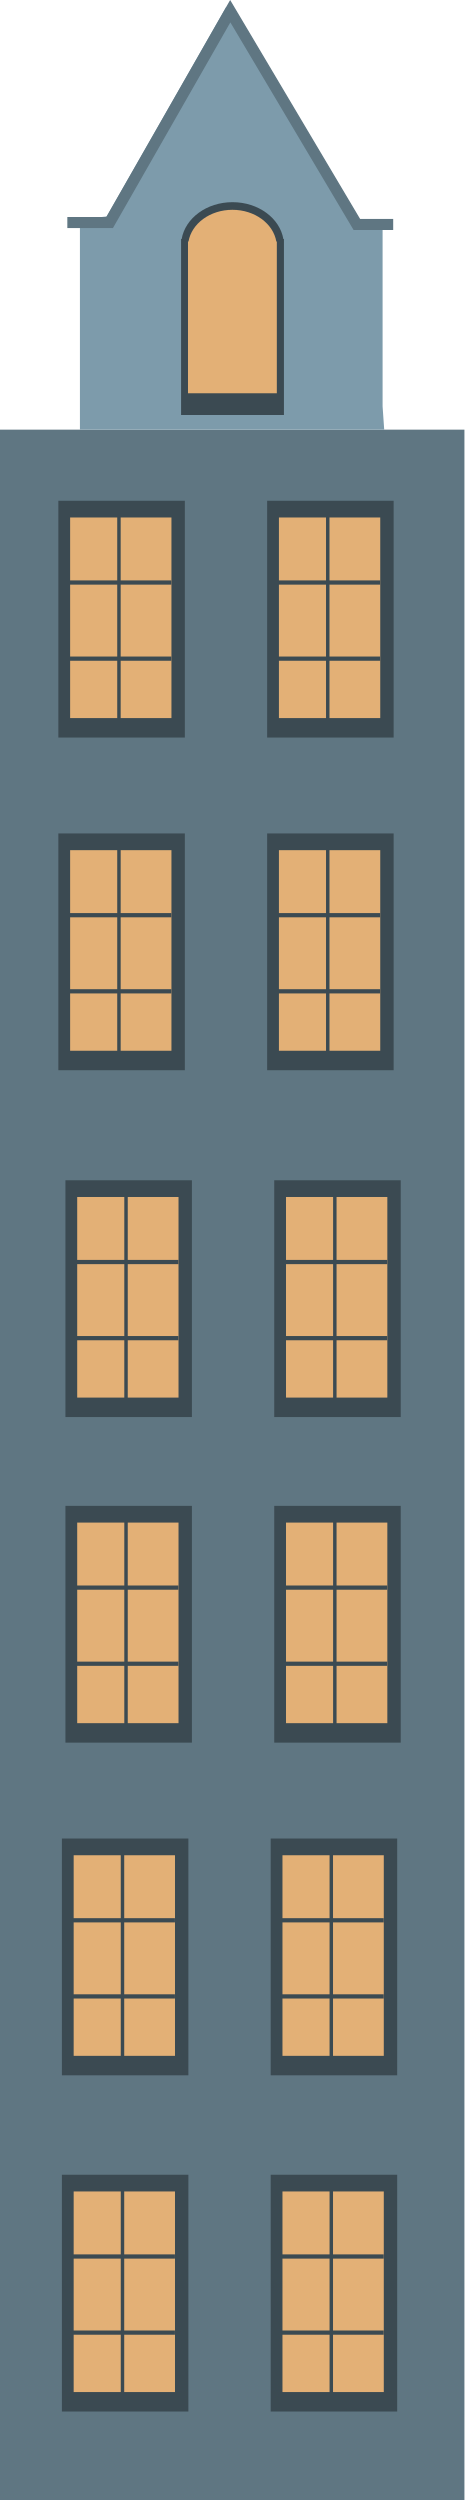
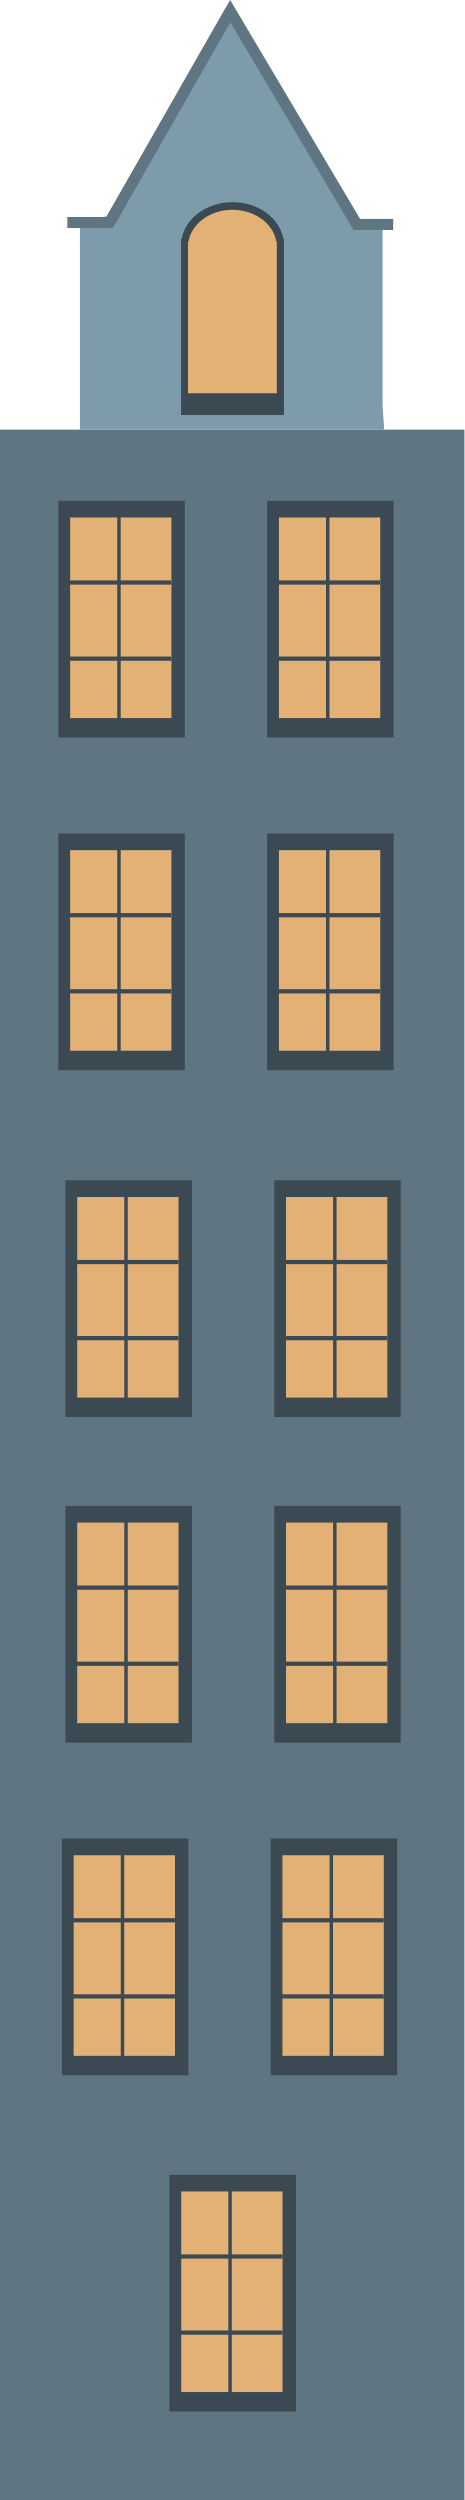
<svg xmlns="http://www.w3.org/2000/svg" width="73.398" height="395.098" viewBox="0 0 73.398 395.098">
  <defs>
    <style>.a,.e{fill:#5f7682;}.b{fill:#3b4a52;}.c{fill:#e3b076;}.d{fill:#7d9bab;}.e{stroke:#5f7682;stroke-miterlimit:10;stroke-width:0.227px;}</style>
  </defs>
  <g transform="translate(-1148.602 -104.426)">
    <rect class="a" width="73.398" height="327.196" transform="translate(1148.602 172.328)" />
    <g transform="translate(1158.941 290.954)">
      <rect class="b" width="19.991" height="37.422" transform="translate(0)" />
      <rect class="c" width="16.012" height="31.701" transform="translate(1.862 2.644)" />
      <g transform="translate(1.635 12.588)">
        <rect class="b" width="16.229" height="0.668" />
      </g>
      <g transform="translate(1.635 24.618)">
        <rect class="b" width="16.229" height="0.668" />
      </g>
      <g transform="translate(9.305 2.298)">
        <rect class="b" width="0.545" height="32.221" />
      </g>
    </g>
    <g transform="translate(1191.941 290.954)">
      <rect class="b" width="19.991" height="37.422" transform="translate(0)" />
      <rect class="c" width="16.012" height="31.701" transform="translate(1.862 2.644)" />
      <g transform="translate(1.635 12.588)">
        <rect class="b" width="16.229" height="0.668" />
      </g>
      <g transform="translate(1.635 24.618)">
        <rect class="b" width="16.229" height="0.668" />
      </g>
      <g transform="translate(9.305 2.298)">
        <rect class="b" width="0.545" height="32.221" />
      </g>
    </g>
    <path class="d" d="M1097.009,108.074h-48.087v-33.2l4.245-.5,18.888-33.137,20.007,34.012h4.693V104.4Z" transform="translate(112.312 64.253)" />
    <g transform="translate(1177.219 136.378)">
      <path class="b" d="M1088.647,92.585c-.565-3.291-3.942-5.823-8.036-5.823s-7.471,2.532-8.036,5.823h-.093V120.4h16.257V92.585Z" transform="translate(-1072.482 -86.762)" />
      <path class="c" d="M1088.054,93.557c-.488-2.836-3.4-5.018-6.941-5.018s-6.452,2.182-6.94,5.018h-.08v23.976h14.04V93.557Z" transform="translate(-1073 -87.333)" />
    </g>
    <path class="e" d="M1097.428,76.01h-6.079l-19.543-32.925-18.623,32.622h-7.026V74.188h6.1L1071.779,40l20.473,34.492h5.176Z" transform="translate(113.2 64.651)" />
    <g transform="translate(1157.823 183.566)">
      <rect class="b" width="19.991" height="37.422" transform="translate(0)" />
      <rect class="c" width="16.012" height="31.701" transform="translate(1.862 2.644)" />
      <g transform="translate(1.636 12.588)">
        <rect class="b" width="16.229" height="0.668" />
      </g>
      <g transform="translate(1.636 24.618)">
        <rect class="b" width="16.229" height="0.668" />
      </g>
      <g transform="translate(9.305 2.298)">
        <rect class="b" width="0.545" height="32.221" />
      </g>
    </g>
    <g transform="translate(1190.822 183.566)">
      <rect class="b" width="19.991" height="37.422" transform="translate(0)" />
      <rect class="c" width="16.012" height="31.701" transform="translate(1.862 2.644)" />
      <g transform="translate(1.635 12.588)">
        <rect class="b" width="16.229" height="0.668" />
      </g>
      <g transform="translate(1.635 24.618)">
        <rect class="b" width="16.229" height="0.668" />
      </g>
      <g transform="translate(9.305 2.298)">
        <rect class="b" width="0.545" height="32.221" />
      </g>
    </g>
    <g transform="translate(1157.823 236.141)">
      <rect class="b" width="19.991" height="37.422" transform="translate(0)" />
      <rect class="c" width="16.012" height="31.701" transform="translate(1.862 2.644)" />
      <g transform="translate(1.636 12.588)">
        <rect class="b" width="16.229" height="0.668" />
      </g>
      <g transform="translate(1.636 24.618)">
        <rect class="b" width="16.229" height="0.668" />
      </g>
      <g transform="translate(9.305 2.298)">
        <rect class="b" width="0.545" height="32.221" />
      </g>
    </g>
    <g transform="translate(1190.822 236.141)">
      <rect class="b" width="19.991" height="37.422" transform="translate(0)" />
      <rect class="c" width="16.012" height="31.701" transform="translate(1.862 2.644)" />
      <g transform="translate(1.635 12.588)">
        <rect class="b" width="16.229" height="0.668" />
      </g>
      <g transform="translate(1.635 24.618)">
        <rect class="b" width="16.229" height="0.668" />
      </g>
      <g transform="translate(9.305 2.298)">
        <rect class="b" width="0.545" height="32.221" />
      </g>
    </g>
    <g transform="translate(1158.941 342.41)">
      <rect class="b" width="19.991" height="37.422" transform="translate(0)" />
      <rect class="c" width="16.012" height="31.701" transform="translate(1.862 2.644)" />
      <g transform="translate(1.635 12.588)">
        <rect class="b" width="16.229" height="0.668" />
      </g>
      <g transform="translate(1.635 24.618)">
        <rect class="b" width="16.229" height="0.668" />
      </g>
      <g transform="translate(9.305 2.298)">
        <rect class="b" width="0.545" height="32.221" />
      </g>
    </g>
    <g transform="translate(1191.941 342.41)">
      <rect class="b" width="19.991" height="37.422" transform="translate(0)" />
      <rect class="c" width="16.012" height="31.701" transform="translate(1.862 2.644)" />
      <g transform="translate(1.635 12.588)">
        <rect class="b" width="16.229" height="0.668" />
      </g>
      <g transform="translate(1.635 24.618)">
        <rect class="b" width="16.229" height="0.668" />
      </g>
      <g transform="translate(9.305 2.298)">
        <rect class="b" width="0.545" height="32.221" />
      </g>
    </g>
    <g transform="translate(1158.383 394.985)">
      <rect class="b" width="19.991" height="37.422" />
      <rect class="c" width="16.012" height="31.701" transform="translate(1.862 2.644)" />
      <g transform="translate(1.636 12.588)">
        <rect class="b" width="16.229" height="0.668" />
      </g>
      <g transform="translate(1.636 24.618)">
        <rect class="b" width="16.229" height="0.668" />
      </g>
      <g transform="translate(9.305 2.298)">
        <rect class="b" width="0.545" height="32.221" />
      </g>
    </g>
    <g transform="translate(1191.382 394.985)">
      <rect class="b" width="19.991" height="37.422" transform="translate(0)" />
      <rect class="c" width="16.012" height="31.701" transform="translate(1.862 2.644)" />
      <g transform="translate(1.635 12.588)">
        <rect class="b" width="16.229" height="0.668" />
      </g>
      <g transform="translate(1.635 24.618)">
        <rect class="b" width="16.229" height="0.668" />
      </g>
      <g transform="translate(9.305 2.298)">
        <rect class="b" width="0.545" height="32.221" />
      </g>
    </g>
-     <g transform="translate(1158.383 448.119)">
+     <g transform="translate(1175.383 448.119)">
      <rect class="b" width="19.991" height="37.422" />
      <rect class="c" width="16.012" height="31.701" transform="translate(1.862 2.644)" />
      <g transform="translate(1.636 12.588)">
        <rect class="b" width="16.229" height="0.668" />
      </g>
      <g transform="translate(1.636 24.618)">
        <rect class="b" width="16.229" height="0.668" />
      </g>
      <g transform="translate(9.305 2.298)">
        <rect class="b" width="0.545" height="32.221" />
      </g>
    </g>
-     <g transform="translate(1191.382 448.119)">
-       <rect class="b" width="19.991" height="37.422" transform="translate(0)" />
-       <rect class="c" width="16.012" height="31.701" transform="translate(1.862 2.644)" />
-       <g transform="translate(1.635 12.588)">
-         <rect class="b" width="16.229" height="0.668" />
-       </g>
-       <g transform="translate(1.635 24.618)">
-         <rect class="b" width="16.229" height="0.668" />
-       </g>
-       <g transform="translate(9.305 2.298)">
-         <rect class="b" width="0.545" height="32.221" />
-       </g>
-     </g>
  </g>
</svg>
